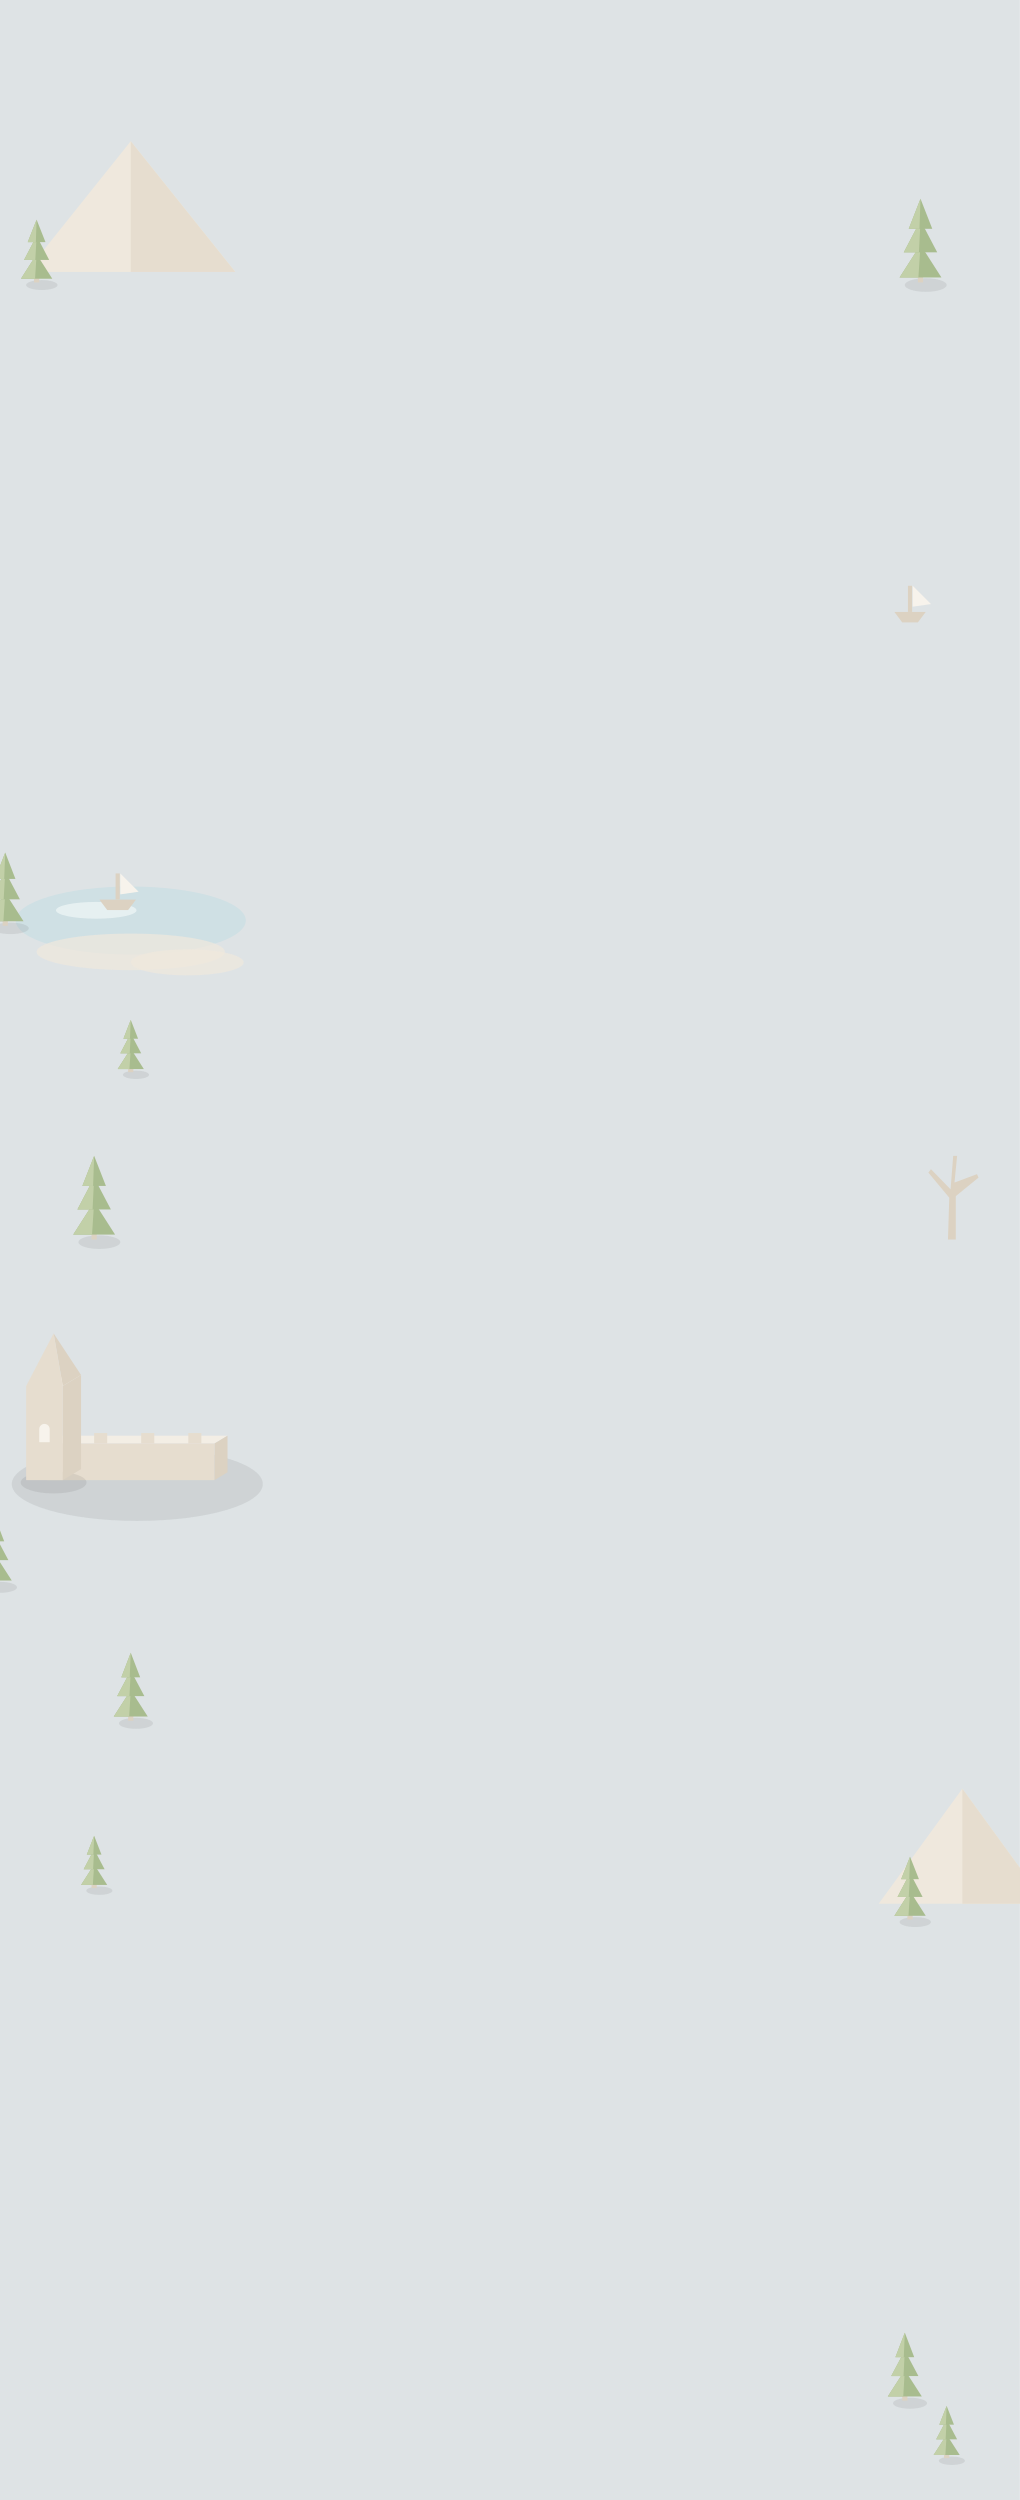
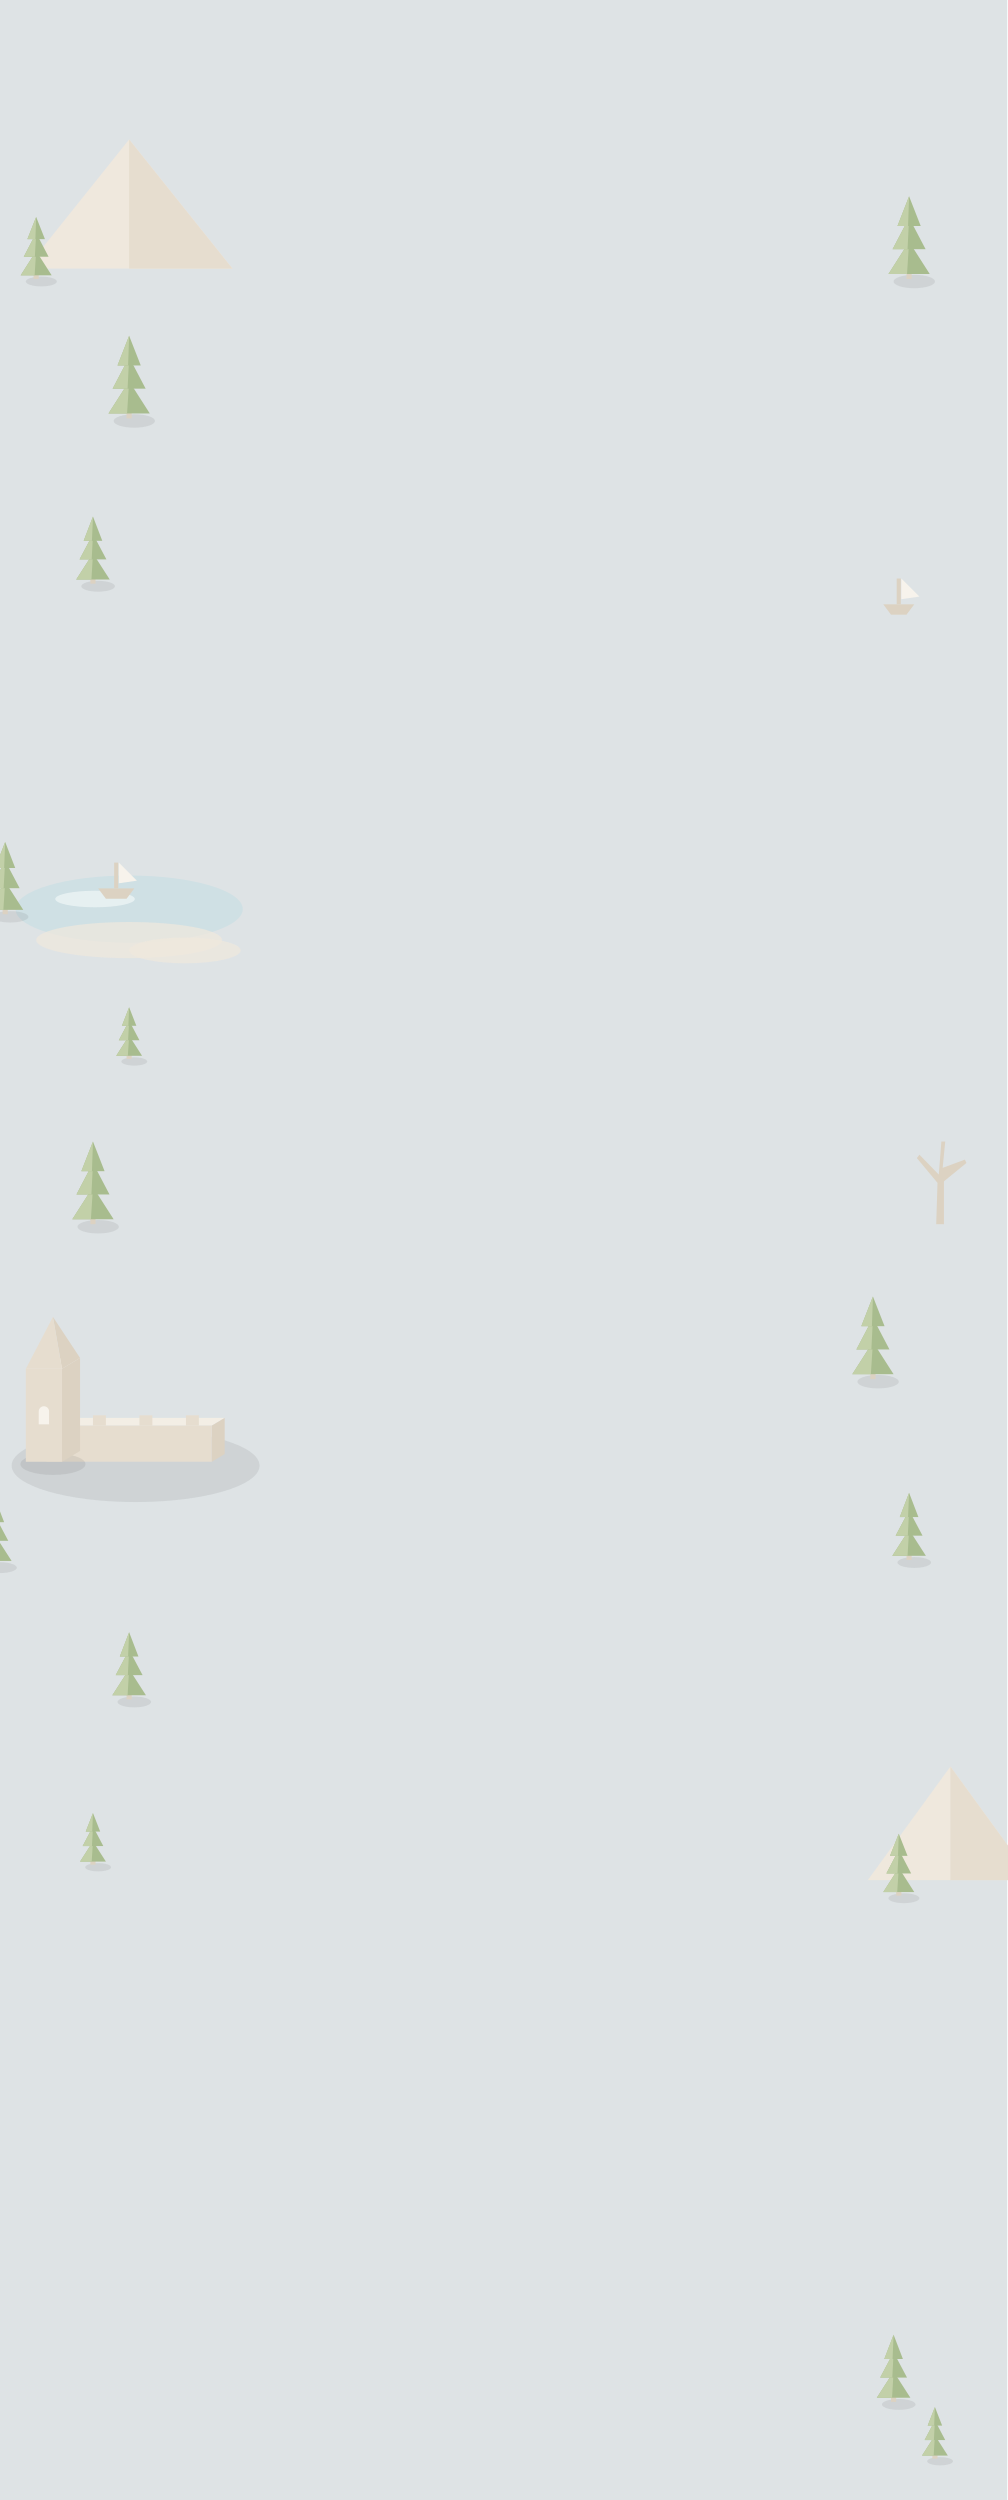
- <svg xmlns="http://www.w3.org/2000/svg" viewBox="0 0 390 956" width="390" height="956" data-points="128,710 262,586 136,462 266,338 126,214 264,90">
+ <svg xmlns="http://www.w3.org/2000/svg" viewBox="0 0 390 968" width="390" height="968" preserveAspectRatio="none" data-points="128,710 262,586 136,462 266,338 126,214 264,90">
  <style>.tint{fill:#dee3e5}.c0{fill:#efe8dd}.s-c0{stroke:#efe8dd}.c1{fill:#e6ddcf}.s-c1{stroke:#e6ddcf}.c2{fill:#dcd2c2}.s-c2{stroke:#dcd2c2}.c3{fill:#f3eee5}.s-c3{stroke:#f3eee5}.c4{fill:#f7f3ec}.s-c4{stroke:#f7f3ec}.c5{fill:#d9ae8e}.s-c5{stroke:#d9ae8e}.c6{fill:#c8957a}.s-c6{stroke:#c8957a}.c7{fill:#cdc9d2}.s-c7{stroke:#cdc9d2}.c8{fill:#b6b1bd}.s-c8{stroke:#b6b1bd}.c9{fill:#c2d0a8}.s-c9{stroke:#c2d0a8}.c10{fill:#a8bc8e}.s-c10{stroke:#a8bc8e}.c11{fill:#cfe0e4}.s-c11{stroke:#cfe0e4}.c12{fill:#e9f2f3}.s-c12{stroke:#e9f2f3}.c13{fill:rgba(35, 32, 28, .08)}.s-c13{stroke:rgba(35, 32, 28, .08)}.c14{fill:#e9b97c}.s-c14{stroke:#e9b97c}.c15{fill:#e6d9b8}.s-c15{stroke:#e6d9b8}.c16{fill:#d9c9a3}.s-c16{stroke:#d9c9a3}.c17{fill:#e3d8ac}.s-c17{stroke:#e3d8ac}.c18{fill:#d4c694}.s-c18{stroke:#d4c694}.c19{fill:#e9dba0}.s-c19{stroke:#e9dba0}.c20{fill:#d9c884}.s-c20{stroke:#d9c884}.c21{fill:#e2c25e}.s-c21{stroke:#e2c25e}.c22{fill:#ebd38a}.s-c22{stroke:#ebd38a}.c23{fill:#e7c98a}.s-c23{stroke:#e7c98a}@media(prefers-color-scheme:dark){.tint{fill:#202528}.c0{fill:#2c2721}.s-c0{stroke:#2c2721}.c1{fill:#373129}.s-c1{stroke:#373129}.c2{fill:#2d2823}.s-c2{stroke:#2d2823}.c3{fill:#433c33}.s-c3{stroke:#433c33}.c4{fill:#8b7146}.s-c4{stroke:#8b7146}.c5{fill:#5c4136}.s-c5{stroke:#5c4136}.c6{fill:#4b342b}.s-c6{stroke:#4b342b}.c7{fill:#3c3b42}.s-c7{stroke:#3c3b42}.c8{fill:#2f2e35}.s-c8{stroke:#2f2e35}.c9{fill:#3f4b34}.s-c9{stroke:#3f4b34}.c10{fill:#33402a}.s-c10{stroke:#33402a}.c11{fill:#2a3a40}.s-c11{stroke:#2a3a40}.c12{fill:#354850}.s-c12{stroke:#354850}.c13{fill:rgba(0, 0, 0, .28)}.s-c13{stroke:rgba(0, 0, 0, .28)}.c14{fill:#8c6a44}.s-c14{stroke:#8c6a44}.c15{fill:#58492f}.s-c15{stroke:#58492f}.c16{fill:#4a3d28}.s-c16{stroke:#4a3d28}.c17{fill:#4a4430}.s-c17{stroke:#4a4430}.c18{fill:#403a27}.s-c18{stroke:#403a27}.c19{fill:#55502f}.s-c19{stroke:#55502f}.c20{fill:#4a4528}.s-c20{stroke:#4a4528}.c21{fill:#8f7430}.s-c21{stroke:#8f7430}.c22{fill:#a3863c}.s-c22{stroke:#a3863c}.c23{fill:#7a6236}.s-c23{stroke:#7a6236}}</style>
-   <rect x="0" y="0" width="390" height="956" class="tint" />
+   <rect x="0" y="0" width="390" height="968" class="tint" />
  <path d="M10 104 L50 54 L90 104Z" class="c0" />
  <path d="M50 104 L50 54 L90 104Z" class="c1" />
  <ellipse cx="16" cy="109" rx="6" ry="1.9" class="c13" />
  <rect x="13" y="102" width="2" height="6" class="c2" />
  <path d="M8 106.6 L14 97.2 L20 106.6Z" class="c10" />
  <path d="M8 106.6 L14 97.2 L13.4 106.6Z" class="c9" />
  <path d="M9.2 99.4 L14 90.2 L18.8 99.4Z" class="c10" />
  <path d="M9.2 99.4 L14 90.2 L13.5 99.4Z" class="c9" />
  <path d="M10.6 92.6 L14 84 L17.4 92.6Z" class="c10" />
  <path d="M10.6 92.6 L14 84 L13.7 92.6Z" class="c9" />
  <ellipse cx="354" cy="109" rx="8" ry="2.6" class="c13" />
  <rect x="351" y="102" width="2" height="6" class="c2" />
  <path d="M344 106.1 L352 93.6 L360 106.1Z" class="c10" />
  <path d="M344 106.1 L352 93.6 L351.2 106.1Z" class="c9" />
  <path d="M345.6 96.5 L352 84.3 L358.4 96.5Z" class="c10" />
  <path d="M345.6 96.5 L352 84.3 L351.4 96.5Z" class="c9" />
  <path d="M347.5 87.5 L352 76 L356.5 87.5Z" class="c10" />
  <path d="M347.5 87.5 L352 76 L351.6 87.5Z" class="c9" />
+   <ellipse cx="52" cy="163" rx="8" ry="2.6" class="c13" />
+   <rect x="49" y="156" width="2" height="6" class="c2" />
+   <path d="M42 160.1 L50 147.6 L58 160.1Z" class="c10" />
+   <path d="M42 160.1 L50 147.6 L49.2 160.1Z" class="c9" />
+   <path d="M43.6 150.5 L50 138.3 L56.4 150.5Z" class="c10" />
+   <path d="M43.6 150.5 L50 138.3 L49.4 150.5Z" class="c9" />
+   <path d="M45.5 141.5 L50 130 L54.5 141.5Z" class="c10" />
+   <path d="M45.5 141.5 L50 130 L49.6 141.5Z" class="c9" />
+   <ellipse cx="38" cy="227" rx="6.5" ry="2.1" class="c13" />
+   <rect x="35" y="220" width="2" height="6" class="c2" />
+   <path d="M29.5 224.4 L36 214.3 L42.5 224.4Z" class="c10" />
+   <path d="M29.5 224.4 L36 214.3 L35.4 224.4Z" class="c9" />
+   <path d="M30.8 216.6 L36 206.8 L41.2 216.6Z" class="c10" />
+   <path d="M30.8 216.6 L36 206.8 L35.5 216.6Z" class="c9" />
+   <path d="M32.4 209.4 L36 200 L39.6 209.4Z" class="c10" />
+   <path d="M32.4 209.4 L36 200 L35.6 209.4Z" class="c9" />
  <path d="M342 234 L345 238 L351 238 L354 234Z" class="c2" />
  <rect x="347.2" y="224" width="1.6" height="10" class="c2" />
  <path d="M349 224 L356 231 L349 232Z" class="c4" />
  <ellipse cx="50" cy="352" rx="44" ry="13" class="c11" />
  <ellipse cx="36.8" cy="348.1" rx="15.4" ry="3.2" class="c12" opacity="0.9" />
  <path d="M38 344 L41 348 L49 348 L52 344Z" class="c2" />
  <rect x="44.2" y="334" width="1.6" height="10" class="c2" />
  <path d="M46 334 L53 341 L46 342Z" class="c4" />
  <ellipse cx="4" cy="355" rx="7" ry="2.2" class="c13" />
  <rect x="1" y="348" width="2" height="6" class="c2" />
  <path d="M-5 352.3 L2 341.4 L9 352.3Z" class="c10" />
  <path d="M-5 352.3 L2 341.4 L1.3 352.3Z" class="c9" />
  <path d="M-3.6 343.9 L2 333.3 L7.6 343.9Z" class="c10" />
  <path d="M-3.6 343.9 L2 333.3 L1.4 343.9Z" class="c9" />
  <path d="M-1.9 336.1 L2 326 L5.9 336.1Z" class="c10" />
  <path d="M-1.9 336.1 L2 326 L1.6 336.1Z" class="c9" />
  <ellipse cx="50" cy="364" rx="36" ry="7" class="c0" opacity="0.7" />
  <ellipse cx="71.6" cy="368" rx="21.6" ry="5" class="c0" opacity="0.7" />
  <ellipse cx="52" cy="411" rx="5" ry="1.6" class="c13" />
  <rect x="49" y="404" width="2" height="6" class="c2" />
  <path d="M45 408.8 L50 401 L55 408.8Z" class="c10" />
  <path d="M45 408.8 L50 401 L49.5 408.8Z" class="c9" />
  <path d="M46 402.8 L50 395.2 L54 402.8Z" class="c10" />
  <path d="M46 402.8 L50 395.2 L49.6 402.8Z" class="c9" />
  <path d="M47.2 397.2 L50 390 L52.8 397.2Z" class="c10" />
  <path d="M47.2 397.2 L50 390 L49.7 397.2Z" class="c9" />
  <path d="M362.5 474L363 458L355 448.4L356 447.1L363.5 454.8L364.5 442L366 442L365 452.2L373.6 449L374.2 450.3L365.5 457.4L365.5 474Z" class="c2" />
  <ellipse cx="38" cy="475" rx="8" ry="2.6" class="c13" />
  <rect x="35" y="468" width="2" height="6" class="c2" />
  <path d="M28 472.1 L36 459.6 L44 472.1Z" class="c10" />
  <path d="M28 472.1 L36 459.6 L35.2 472.1Z" class="c9" />
  <path d="M29.6 462.5 L36 450.3 L42.4 462.5Z" class="c10" />
  <path d="M29.6 462.5 L36 450.3 L35.4 462.5Z" class="c9" />
  <path d="M31.5 453.5 L36 442 L40.5 453.5Z" class="c10" />
  <path d="M31.5 453.5 L36 442 L35.6 453.5Z" class="c9" />
+   <ellipse cx="340" cy="535" rx="8" ry="2.6" class="c13" />
+   <rect x="337" y="528" width="2" height="6" class="c2" />
+   <path d="M330 532.1 L338 519.6 L346 532.1Z" class="c10" />
+   <path d="M330 532.1 L338 519.6 L337.2 532.1Z" class="c9" />
+   <path d="M331.6 522.5 L338 510.3 L344.4 522.5Z" class="c10" />
+   <path d="M331.6 522.5 L338 510.3 L337.4 522.5Z" class="c9" />
+   <path d="M333.5 513.5 L338 502 L342.5 513.5Z" class="c10" />
+   <path d="M333.5 513.5 L338 502 L337.6 513.5Z" class="c9" />
  <ellipse cx="52.5" cy="567.5" rx="48" ry="14.1" class="c13" />
  <path d="M18 552 L82 552 L87 549 L23 549Z" class="c3" />
  <path d="M82 566 L82 552 L87 549 L87 563Z" class="c2" />
  <rect x="18" y="552" width="64" height="14" class="c1" />
  <rect x="18" y="548" width="5" height="4" class="c1" />
  <rect x="36" y="548" width="5" height="4" class="c1" />
  <rect x="54" y="548" width="5" height="4" class="c1" />
  <rect x="72" y="548" width="5" height="4" class="c1" />
  <ellipse cx="20.5" cy="566.9" rx="12.6" ry="4.2" class="c13" />
  <path d="M10 530 L24 530 L31 525.8 L17 525.8Z" class="c3" />
  <path d="M24 566 L24 530 L31 525.8 L31 561.8Z" class="c2" />
  <rect x="10" y="530" width="14" height="36" class="c1" />
  <path d="M15 551.5V546.5a2 2 0 0 1 4 0V551.5Z" class="c4" />
  <path d="M24 530 L31 525.8 L20.5 509.9Z" class="c2" />
  <path d="M10 530 L24 530 L20.5 509.9Z" class="c1" />
+   <ellipse cx="354" cy="605" rx="6.5" ry="2.1" class="c13" />
+   <rect x="351" y="598" width="2" height="6" class="c2" />
+   <path d="M345.5 602.4 L352 592.3 L358.5 602.4Z" class="c10" />
+   <path d="M345.5 602.4 L352 592.3 L351.4 602.4Z" class="c9" />
+   <path d="M346.8 594.6 L352 584.8 L357.2 594.6Z" class="c10" />
+   <path d="M346.8 594.6 L352 584.8 L351.5 594.6Z" class="c9" />
+   <path d="M348.4 587.4 L352 578 L355.6 587.4Z" class="c10" />
+   <path d="M348.4 587.4 L352 578 L351.6 587.4Z" class="c9" />
  <ellipse cx="0" cy="607" rx="6.5" ry="2.1" class="c13" />
  <rect x="-3" y="600" width="2" height="6" class="c2" />
  <path d="M-8.5 604.4 L-2 594.3 L4.5 604.4Z" class="c10" />
  <path d="M-8.5 604.4 L-2 594.3 L-2.6 604.4Z" class="c9" />
  <path d="M-7.2 596.6 L-2 586.8 L3.2 596.6Z" class="c10" />
  <path d="M-7.2 596.6 L-2 586.8 L-2.5 596.6Z" class="c9" />
  <path d="M-5.6 589.4 L-2 580 L1.6 589.4Z" class="c10" />
  <path d="M-5.6 589.4 L-2 580 L-2.4 589.4Z" class="c9" />
  <ellipse cx="52" cy="659" rx="6.5" ry="2.1" class="c13" />
  <rect x="49" y="652" width="2" height="6" class="c2" />
  <path d="M43.5 656.4 L50 646.3 L56.5 656.4Z" class="c10" />
  <path d="M43.5 656.4 L50 646.3 L49.4 656.4Z" class="c9" />
  <path d="M44.8 648.6 L50 638.8 L55.2 648.6Z" class="c10" />
  <path d="M44.8 648.6 L50 638.8 L49.5 648.6Z" class="c9" />
  <path d="M46.4 641.4 L50 632 L53.6 641.4Z" class="c10" />
  <path d="M46.4 641.4 L50 632 L49.6 641.4Z" class="c9" />
  <path d="M336 728 L368 684 L400 728Z" class="c0" />
  <path d="M368 728 L368 684 L400 728Z" class="c1" />
  <ellipse cx="38" cy="723" rx="5" ry="1.6" class="c13" />
  <rect x="35" y="716" width="2" height="6" class="c2" />
  <path d="M31 720.8 L36 713 L41 720.8Z" class="c10" />
  <path d="M31 720.8 L36 713 L35.5 720.8Z" class="c9" />
  <path d="M32 714.8 L36 707.2 L40 714.8Z" class="c10" />
  <path d="M32 714.8 L36 707.2 L35.6 714.8Z" class="c9" />
  <path d="M33.2 709.2 L36 702 L38.8 709.2Z" class="c10" />
  <path d="M33.2 709.2 L36 702 L35.7 709.2Z" class="c9" />
  <ellipse cx="350" cy="735" rx="6" ry="1.9" class="c13" />
  <rect x="347" y="728" width="2" height="6" class="c2" />
  <path d="M342 732.6 L348 723.2 L354 732.6Z" class="c10" />
  <path d="M342 732.6 L348 723.2 L347.4 732.6Z" class="c9" />
  <path d="M343.2 725.4 L348 716.2 L352.8 725.4Z" class="c10" />
  <path d="M343.2 725.4 L348 716.2 L347.5 725.4Z" class="c9" />
  <path d="M344.6 718.6 L348 710 L351.4 718.6Z" class="c10" />
  <path d="M344.6 718.6 L348 710 L347.7 718.6Z" class="c9" />
-   <ellipse cx="348" cy="919" rx="6.5" ry="2.1" class="c13" />
-   <rect x="345" y="912" width="2" height="6" class="c2" />
-   <path d="M339.5 916.4 L346 906.3 L352.5 916.4Z" class="c10" />
-   <path d="M339.5 916.4 L346 906.3 L345.4 916.4Z" class="c9" />
-   <path d="M340.8 908.6 L346 898.8 L351.2 908.6Z" class="c10" />
-   <path d="M340.8 908.6 L346 898.8 L345.5 908.6Z" class="c9" />
-   <path d="M342.4 901.4 L346 892 L349.6 901.4Z" class="c10" />
-   <path d="M342.4 901.4 L346 892 L345.6 901.4Z" class="c9" />
-   <ellipse cx="364" cy="941" rx="5" ry="1.6" class="c13" />
-   <rect x="361" y="934" width="2" height="6" class="c2" />
-   <path d="M357 938.8 L362 931 L367 938.8Z" class="c10" />
-   <path d="M357 938.8 L362 931 L361.5 938.8Z" class="c9" />
-   <path d="M358 932.8 L362 925.2 L366 932.8Z" class="c10" />
-   <path d="M358 932.8 L362 925.2 L361.6 932.8Z" class="c9" />
-   <path d="M359.2 927.2 L362 920 L364.8 927.2Z" class="c10" />
-   <path d="M359.2 927.2 L362 920 L361.7 927.2Z" class="c9" />
+   <ellipse cx="348" cy="931" rx="6.5" ry="2.1" class="c13" />
+   <rect x="345" y="924" width="2" height="6" class="c2" />
+   <path d="M339.5 928.4 L346 918.3 L352.5 928.4Z" class="c10" />
+   <path d="M339.5 928.4 L346 918.3 L345.4 928.4Z" class="c9" />
+   <path d="M340.8 920.6 L346 910.8 L351.2 920.6Z" class="c10" />
+   <path d="M340.8 920.6 L346 910.8 L345.5 920.6Z" class="c9" />
+   <path d="M342.4 913.4 L346 904 L349.6 913.4Z" class="c10" />
+   <path d="M342.4 913.4 L346 904 L345.6 913.4Z" class="c9" />
+   <ellipse cx="364" cy="953" rx="5" ry="1.6" class="c13" />
+   <rect x="361" y="946" width="2" height="6" class="c2" />
+   <path d="M357 950.8 L362 943 L367 950.8Z" class="c10" />
+   <path d="M357 950.8 L362 943 L361.5 950.8Z" class="c9" />
+   <path d="M358 944.8 L362 937.2 L366 944.8Z" class="c10" />
+   <path d="M358 944.8 L362 937.2 L361.6 944.8Z" class="c9" />
+   <path d="M359.2 939.2 L362 932 L364.8 939.2Z" class="c10" />
+   <path d="M359.2 939.2 L362 932 L361.7 939.2Z" class="c9" />
</svg>
